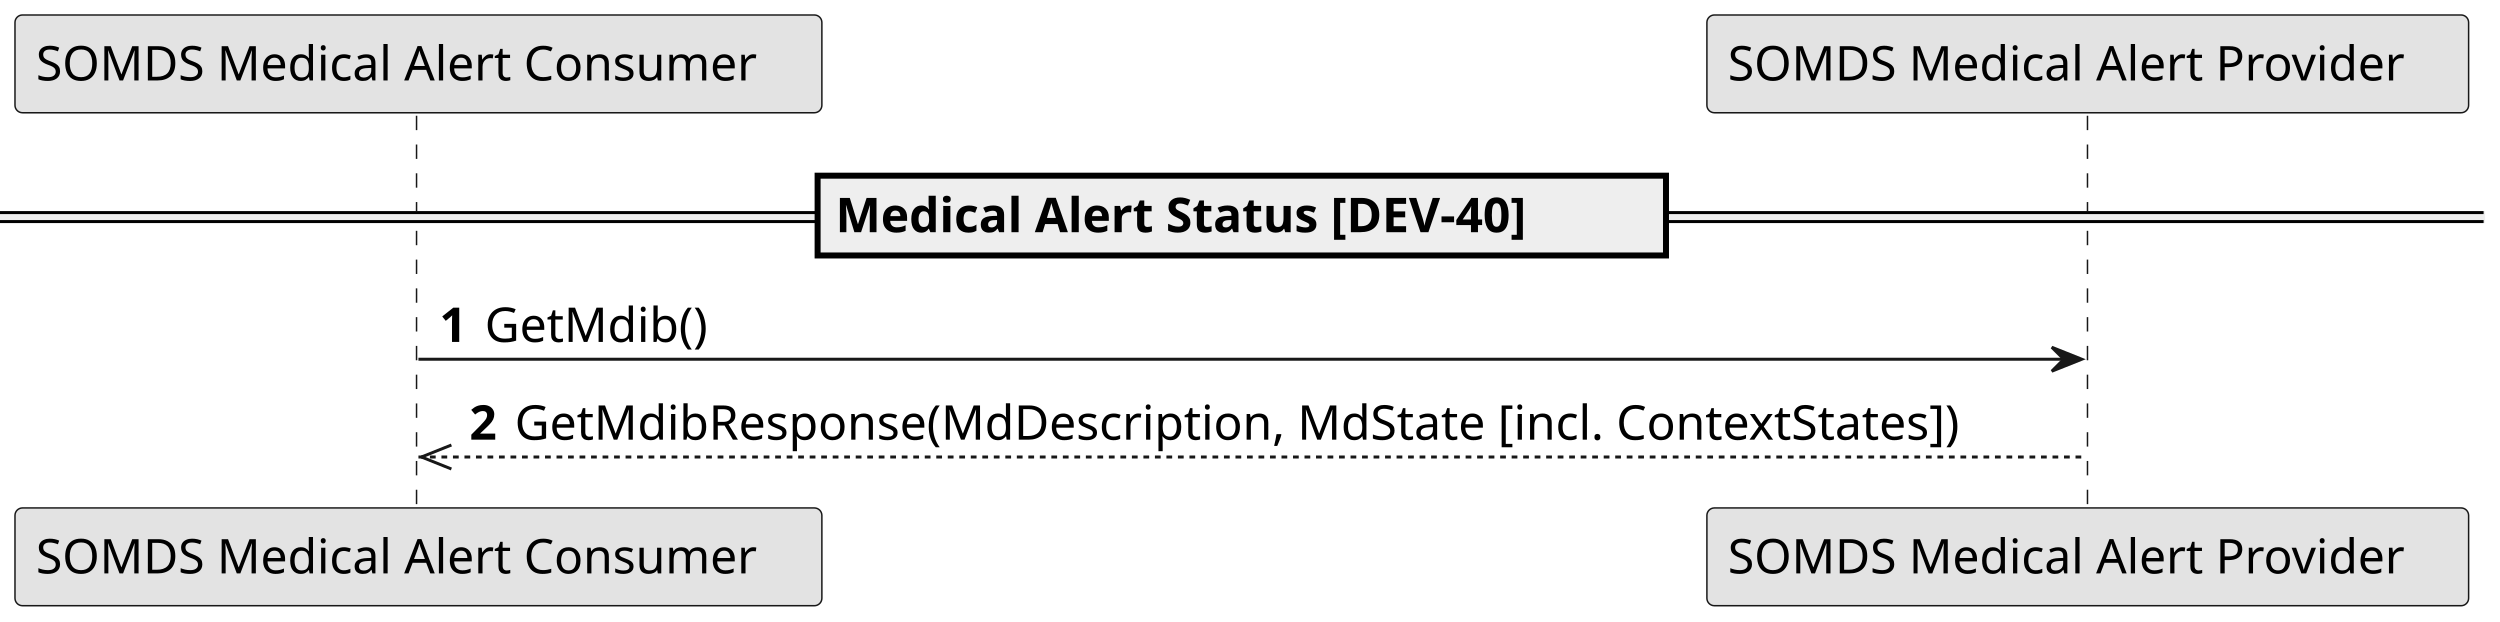
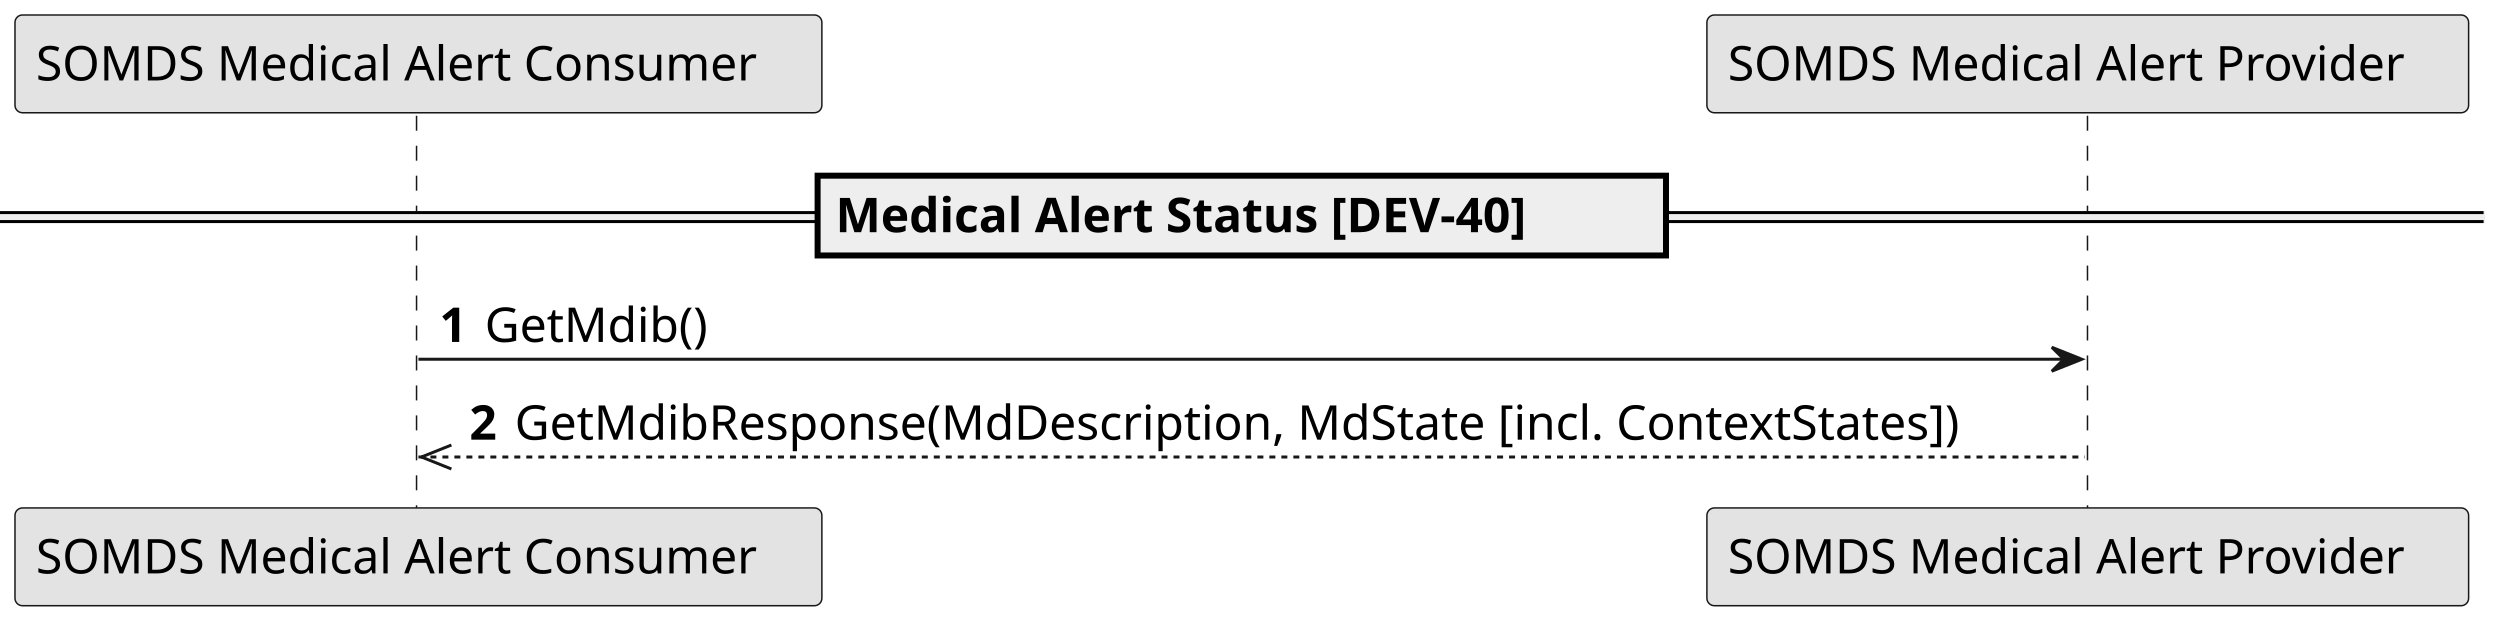
<svg xmlns="http://www.w3.org/2000/svg" contentStyleType="text/css" data-diagram-type="SEQUENCE" height="216.667px" preserveAspectRatio="none" style="width:869px;height:216px;background:#FFFFFF;" version="1.1" viewBox="0 0 869 216" width="869.792px" zoomAndPan="magnify">
  <defs />
  <g>
-     <g>
-       <rect fill="#000000" fill-opacity="0" height="137.37" width="8.333" x="141.28" y="40.234" />
-       <line style="stroke:#181818;stroke-width:0.521;stroke-dasharray:5.0,5.0;" x1="144.792" x2="144.792" y1="40.234" y2="177.604" />
+     <g class="participant-lifeline" data-entity-uid="part1" data-qualified-name="consumer" id="part1-lifeline">
+       <g>
+         <rect fill="#000000" fill-opacity="0" height="137.37" width="8.333" x="141.28" y="40.234" />
+         <line style="stroke:#181818;stroke-width:0.521;stroke-dasharray:5.208,5.208;" x1="144.792" x2="144.792" y1="40.234" y2="177.604" />
+       </g>
    </g>
-     <g>
-       <rect fill="#000000" fill-opacity="0" height="137.37" width="8.333" x="721.537" y="40.234" />
-       <line style="stroke:#181818;stroke-width:0.521;stroke-dasharray:5.0,5.0;" x1="725.61" x2="725.61" y1="40.234" y2="177.604" />
+     <g class="participant-lifeline" data-entity-uid="part2" data-qualified-name="provider" id="part2-lifeline">
+       <g>
+         <rect fill="#000000" fill-opacity="0" height="137.37" width="8.333" x="721.537" y="40.234" />
+         <line style="stroke:#181818;stroke-width:0.521;stroke-dasharray:5.208,5.208;" x1="725.61" x2="725.61" y1="40.234" y2="177.604" />
+       </g>
    </g>
-     <g class="participant participant-head" data-participant="consumer">
+     <g class="participant participant-head" data-entity-uid="part1" data-qualified-name="consumer" id="part1-head">
      <rect fill="#E3E3E3" height="33.984" rx="2.604" ry="2.604" style="stroke:#181818;stroke-width:0.521;" width="280.477" x="5.208" y="5.208" />
      <text fill="#000000" font-family="sans-serif" font-size="16.667" lengthAdjust="spacing" textLength="265.894" x="12.5" y="27.97">SOMDS Medical Alert Consumer</text>
    </g>
-     <g class="participant participant-tail" data-participant="consumer">
+     <g class="participant participant-tail" data-entity-uid="part1" data-qualified-name="consumer" id="part1-tail">
      <rect fill="#E3E3E3" height="33.984" rx="2.604" ry="2.604" style="stroke:#181818;stroke-width:0.521;" width="280.477" x="5.208" y="176.562" />
      <text fill="#000000" font-family="sans-serif" font-size="16.667" lengthAdjust="spacing" textLength="265.894" x="12.5" y="199.325">SOMDS Medical Alert Consumer</text>
    </g>
-     <g class="participant participant-head" data-participant="provider">
+     <g class="participant participant-head" data-entity-uid="part2" data-qualified-name="provider" id="part2-head">
      <rect fill="#E3E3E3" height="33.984" rx="2.604" ry="2.604" style="stroke:#181818;stroke-width:0.521;" width="264.771" x="593.319" y="5.208" />
      <text fill="#000000" font-family="sans-serif" font-size="16.667" lengthAdjust="spacing" textLength="250.187" x="600.61" y="27.97">SOMDS Medical Alert Provider</text>
    </g>
-     <g class="participant participant-tail" data-participant="provider">
+     <g class="participant participant-tail" data-entity-uid="part2" data-qualified-name="provider" id="part2-tail">
      <rect fill="#E3E3E3" height="33.984" rx="2.604" ry="2.604" style="stroke:#181818;stroke-width:0.521;" width="264.771" x="593.319" y="176.562" />
      <text fill="#000000" font-family="sans-serif" font-size="16.667" lengthAdjust="spacing" textLength="250.187" x="600.61" y="199.325">SOMDS Medical Alert Provider</text>
    </g>
    <rect fill="#EEEEEE" height="3.125" style="stroke:#EEEEEE;stroke-width:1.042;" width="863.298" x="0" y="73.893" />
    <line style="stroke:#000000;stroke-width:1.042;" x1="0" x2="863.298" y1="73.893" y2="73.893" />
    <line style="stroke:#000000;stroke-width:1.042;" x1="0" x2="863.298" y1="77.018" y2="77.018" />
    <rect fill="#EEEEEE" height="27.734" style="stroke:#000000;stroke-width:2.083;" width="294.897" x="284.2" y="61.068" />
    <text fill="#000000" font-family="sans-serif" font-size="16.667" font-weight="bold" lengthAdjust="spacing" textLength="280.314" x="290.45" y="80.705">Medical Alert Status [DEV-40]</text>
-     <g class="message" data-participant-1="consumer" data-participant-2="provider">
+     <g class="message" data-entity-1="part1" data-entity-2="part2" id="msg1">
      <polygon fill="#181818" points="713.204,120.703,723.621,124.87,713.204,129.036,717.371,124.87" style="stroke:#181818;stroke-width:1.042;" />
      <line style="stroke:#181818;stroke-width:1.042;" x1="145.447" x2="719.454" y1="124.87" y2="124.87" />
      <text fill="#000000" font-family="sans-serif" font-size="16.667" font-weight="bold" lengthAdjust="spacing" textLength="11.597" x="152.738" y="118.856">1</text>
      <text fill="#000000" font-family="sans-serif" font-size="16.667" lengthAdjust="spacing" textLength="82.878" x="168.502" y="118.856">GetMdib()</text>
    </g>
-     <g class="message" data-participant-1="provider" data-participant-2="consumer">
+     <g class="message" data-entity-1="part2" data-entity-2="part1" id="msg2">
      <line style="stroke:#181818;stroke-width:1.042;" x1="146.488" x2="156.905" y1="158.854" y2="154.688" />
      <line style="stroke:#181818;stroke-width:1.042;" x1="146.488" x2="156.905" y1="158.854" y2="163.021" />
-       <line style="stroke:#181818;stroke-width:1.042;stroke-dasharray:2.0,2.0;" x1="145.447" x2="724.662" y1="158.854" y2="158.854" />
+       <line style="stroke:#181818;stroke-width:1.042;stroke-dasharray:2.083,2.083;" x1="145.447" x2="724.662" y1="158.854" y2="158.854" />
      <text fill="#000000" font-family="sans-serif" font-size="16.667" font-weight="bold" lengthAdjust="spacing" textLength="11.597" x="163.155" y="152.84">2</text>
      <text fill="#000000" font-family="sans-serif" font-size="16.667" lengthAdjust="spacing" textLength="539.494" x="178.918" y="152.84">GetMdibResponse(MdDescription, MdState [incl. ContextStates])</text>
    </g>
  </g>
</svg>
